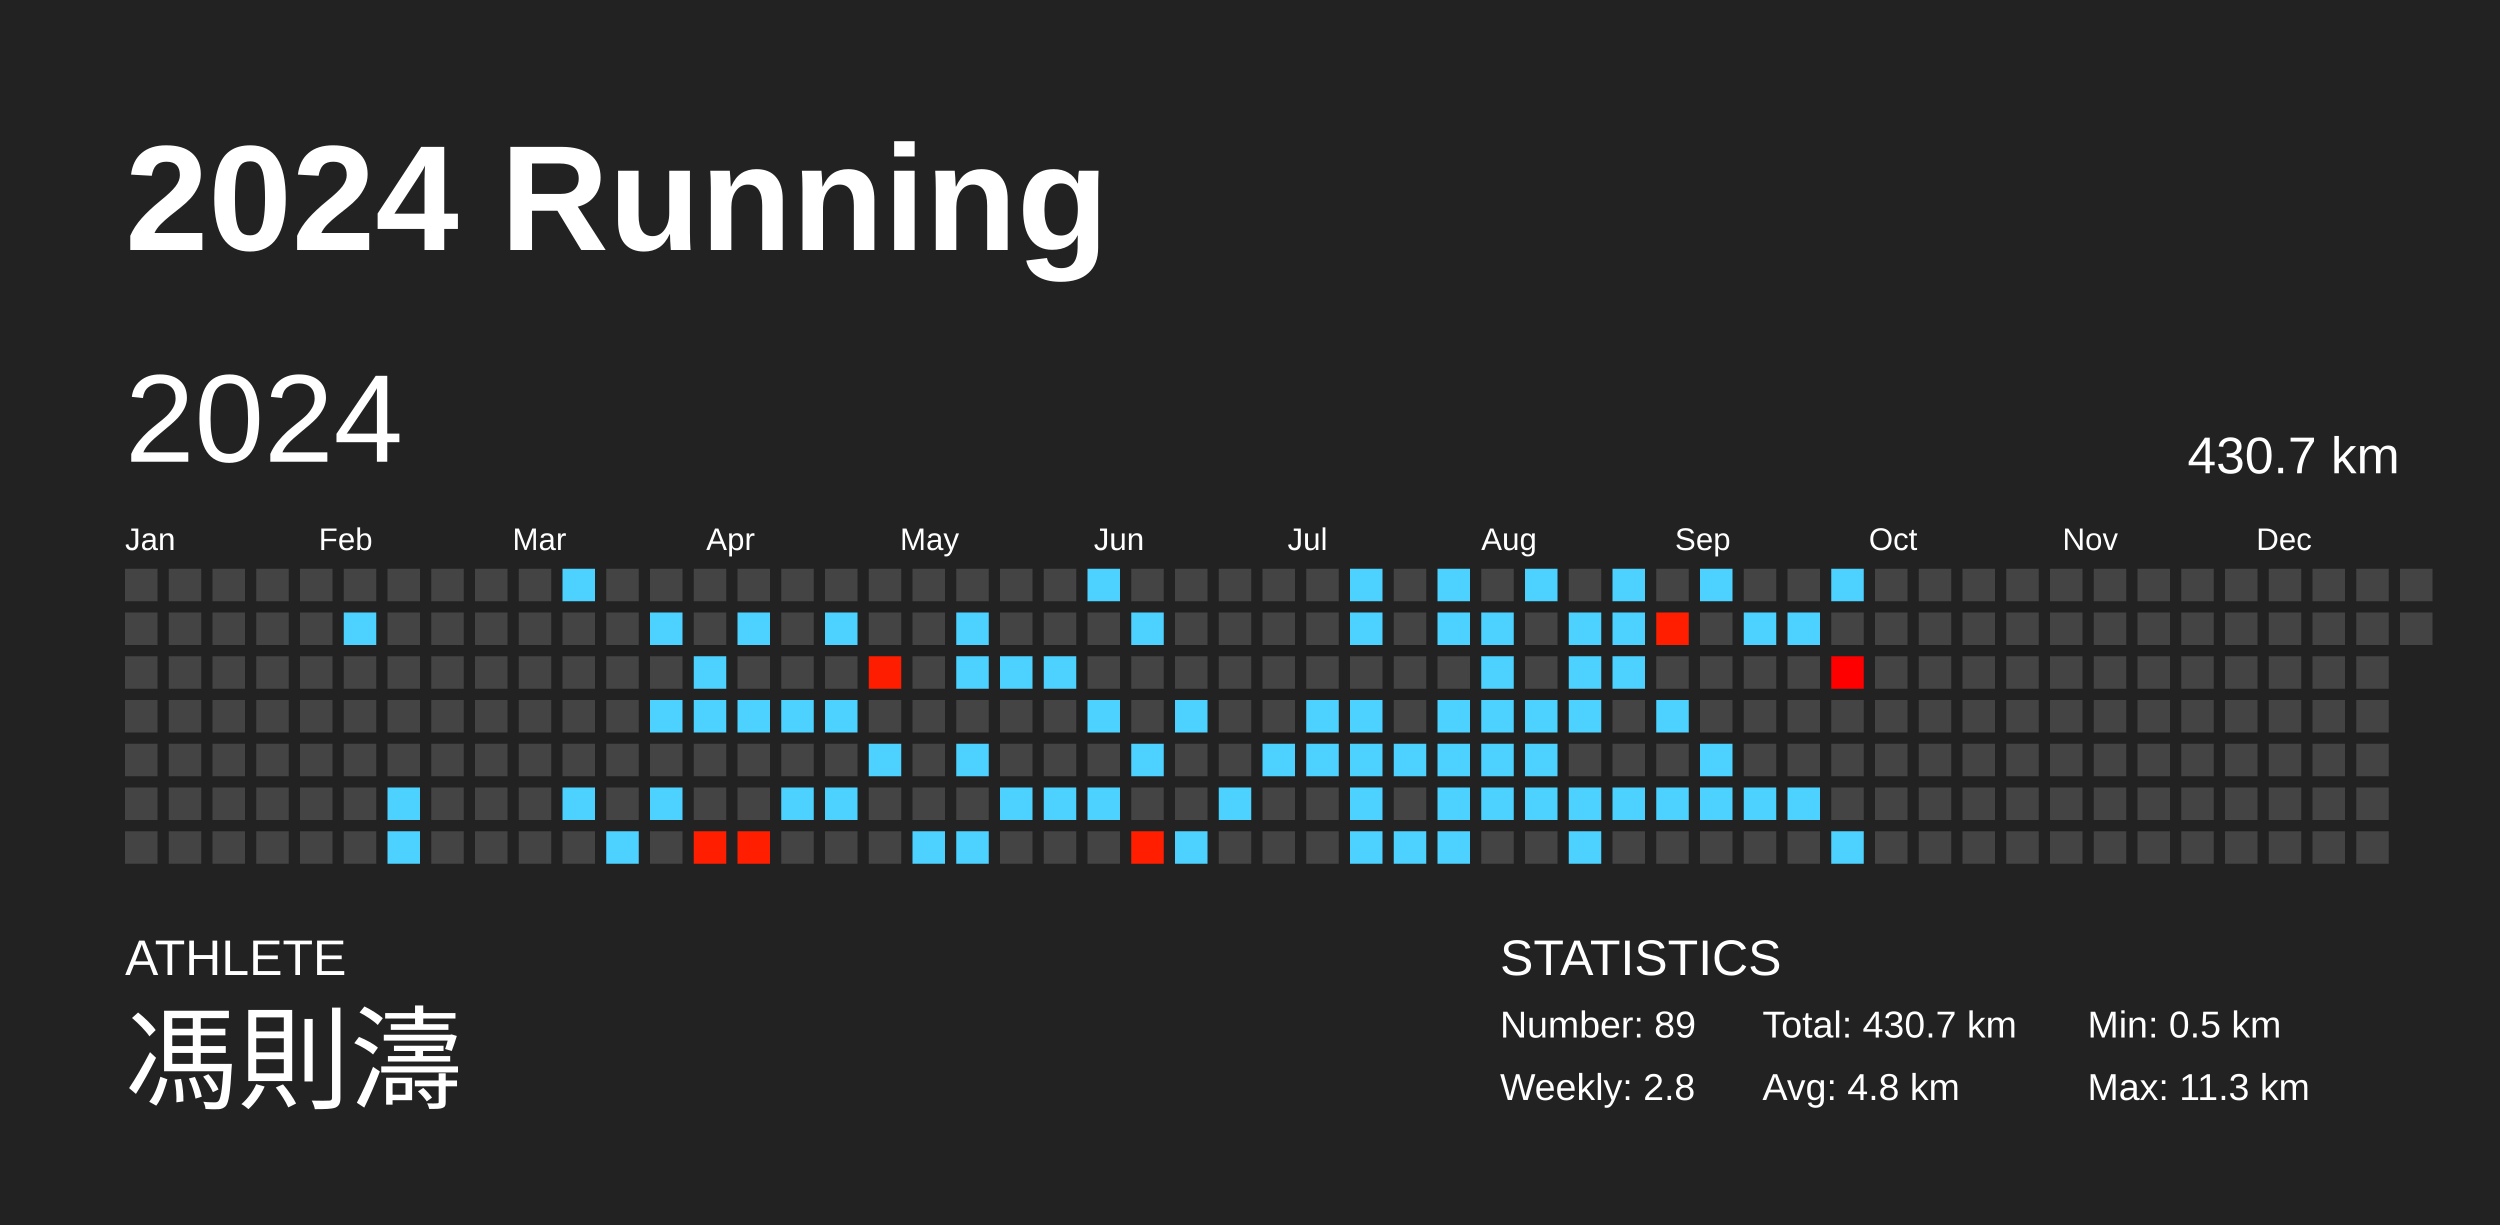
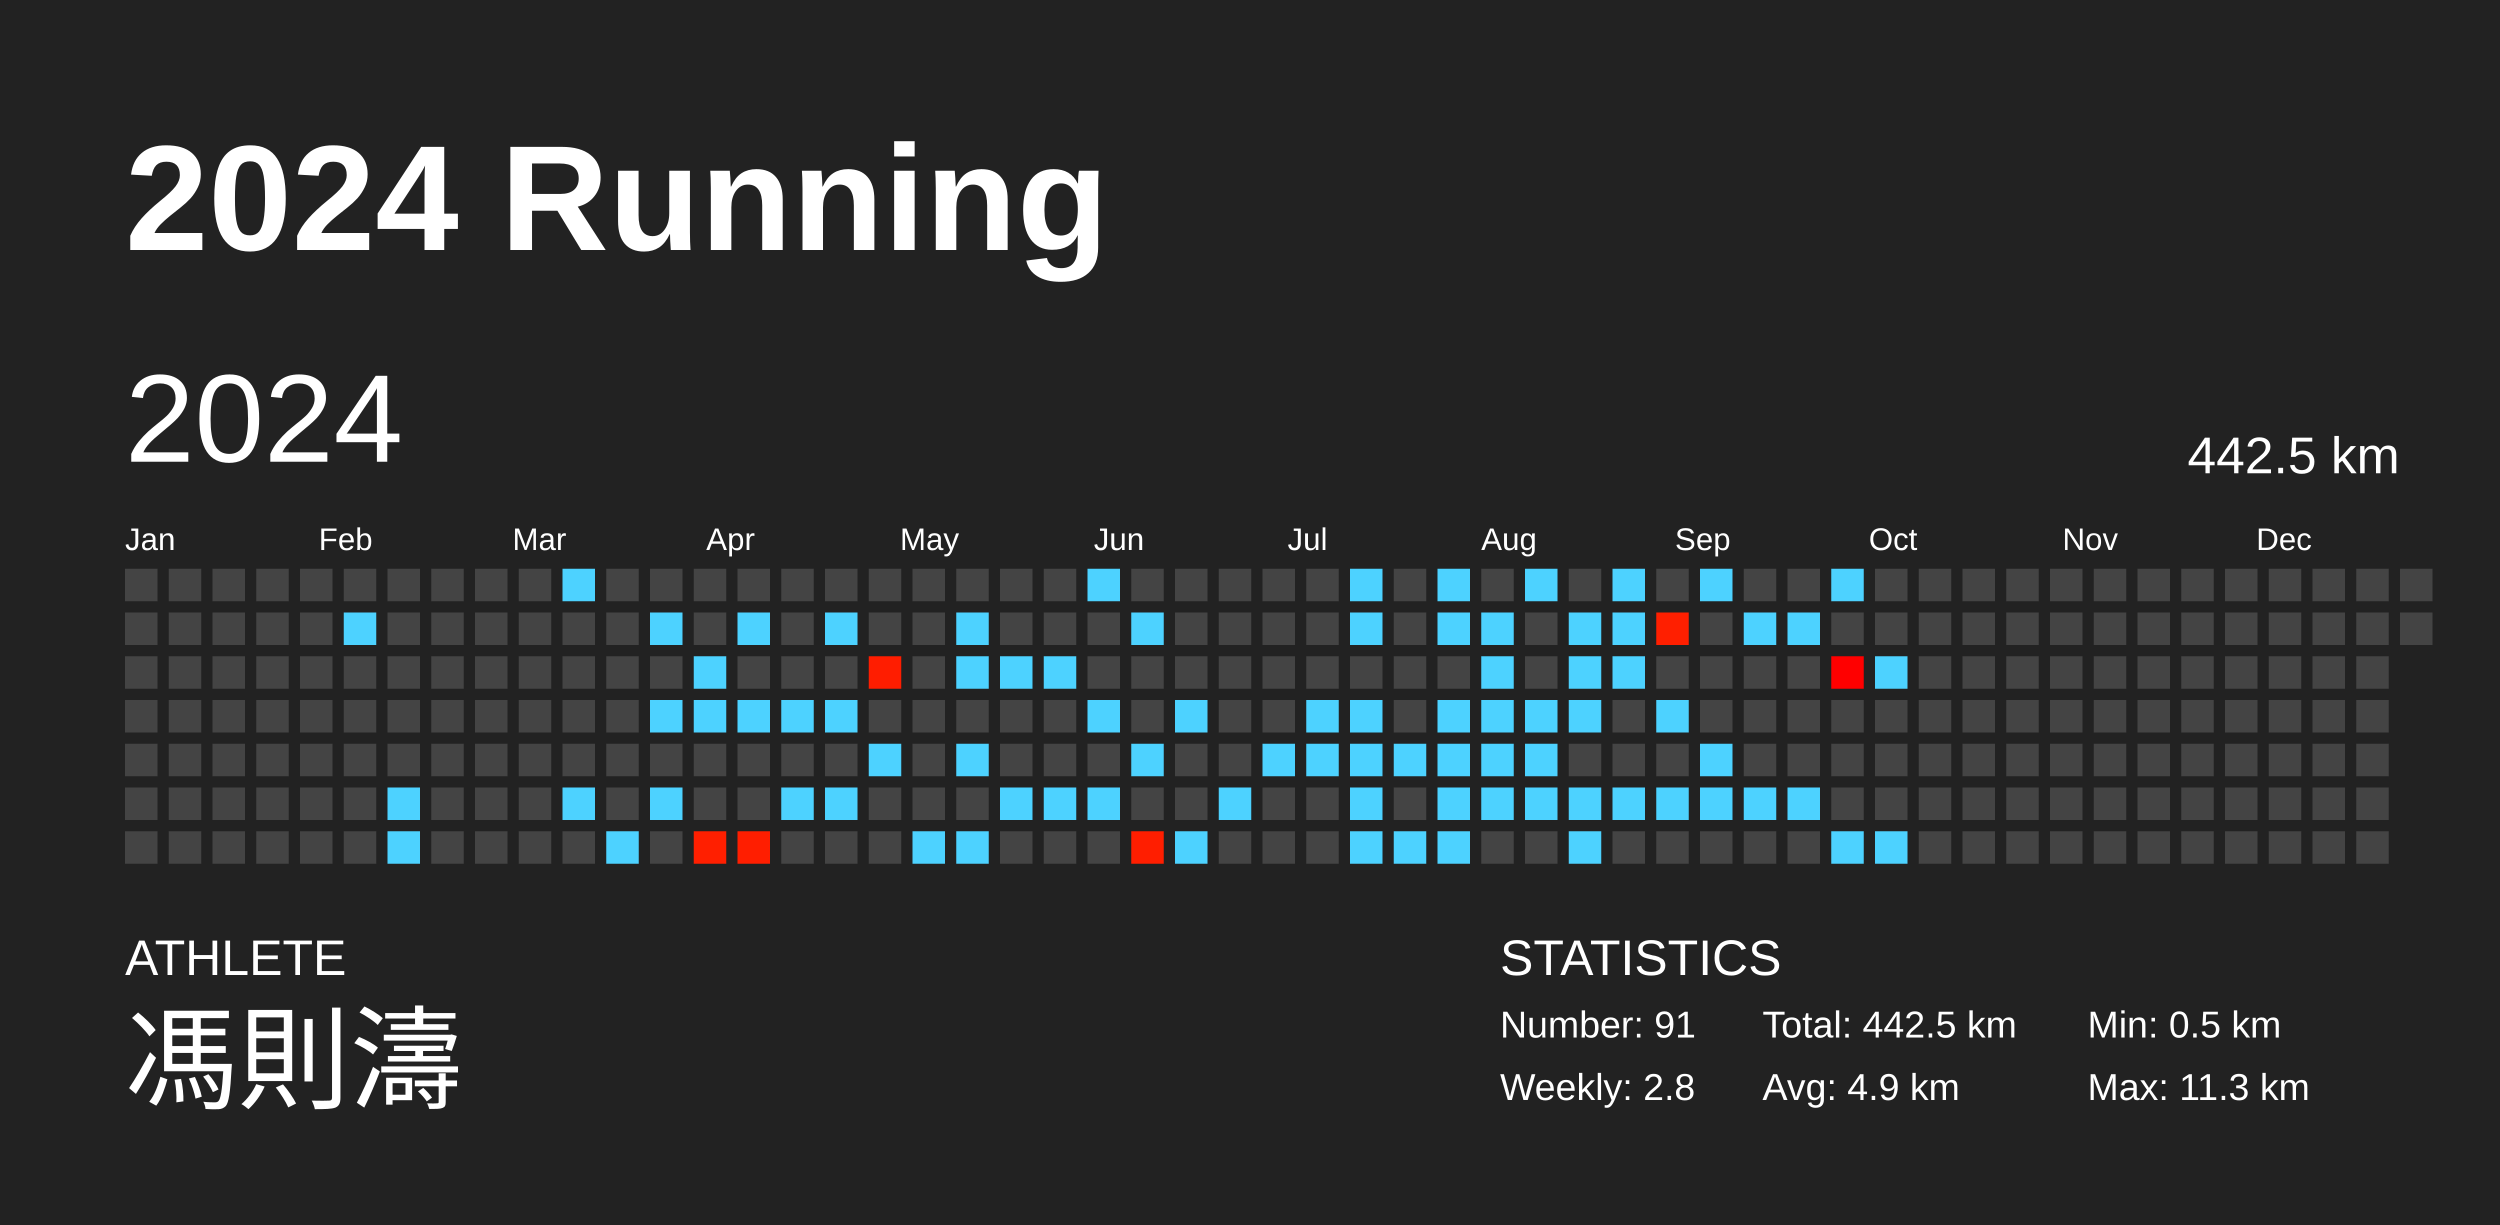
<svg xmlns="http://www.w3.org/2000/svg" baseProfile="full" height="98mm" version="1.1" viewBox="0,0,200,98" width="200mm">
  <defs />
  <rect fill="#222222" height="98" width="200" x="0" y="0" />
  <text fill="#FFFFFF" style="font-size:12px; font-family:Arial; font-weight:bold;" x="10" y="20">2024 Running</text>
  <text fill="#FFFFFF" style="font-size:4px; font-family:Arial" x="10" y="78">ATHLETE</text>
  <text fill="#FFFFFF" style="font-size:9px; font-family:Arial" x="10" y="88">馮則濤</text>
  <text fill="#FFFFFF" style="font-size:4px; font-family:Arial" x="120" y="78">STATISTICS</text>
-   <text fill="#FFFFFF" style="font-size:3px; font-family:Arial" x="120" y="83">Number: 89</text>
+   <text fill="#FFFFFF" style="font-size:3px; font-family:Arial" x="120" y="83">Number: 91</text>
  <text fill="#FFFFFF" style="font-size:3px; font-family:Arial" x="120" y="88">Weekly: 2.8</text>
-   <text fill="#FFFFFF" style="font-size:3px; font-family:Arial" x="141" y="83">Total: 430.7 km</text>
-   <text fill="#FFFFFF" style="font-size:3px; font-family:Arial" x="141" y="88">Avg: 4.8 km</text>
+   <text fill="#FFFFFF" style="font-size:3px; font-family:Arial" x="141" y="83">Total: 442.5 km</text>
+   <text fill="#FFFFFF" style="font-size:3px; font-family:Arial" x="141" y="88">Avg: 4.9 km</text>
  <text fill="#FFFFFF" style="font-size:3px; font-family:Arial" x="167" y="83">Min: 0.5 km</text>
  <text fill="#FFFFFF" style="font-size:3px; font-family:Arial" x="167" y="88">Max: 11.3 km</text>
  <text dominant-baseline="hanging" fill="#FFFFFF" style="font-size:10.0px; font-family:Arial;" x="10" y="30">2024</text>
-   <text dominant-baseline="hanging" fill="#FFFFFF" style="font-size:4.125px; font-family:Arial;" x="175" y="35">430.7 km</text>
+   <text dominant-baseline="hanging" fill="#FFFFFF" style="font-size:4.125px; font-family:Arial;" x="175" y="35">442.5 km</text>
  <text fill="#FFFFFF" style="font-size:2.5px; font-family:Arial" x="10.0" y="44">Jan</text>
  <text fill="#FFFFFF" style="font-size:2.5px; font-family:Arial" x="25.5" y="44">Feb</text>
  <text fill="#FFFFFF" style="font-size:2.5px; font-family:Arial" x="41.0" y="44">Mar</text>
  <text fill="#FFFFFF" style="font-size:2.5px; font-family:Arial" x="56.5" y="44">Apr</text>
  <text fill="#FFFFFF" style="font-size:2.5px; font-family:Arial" x="72.0" y="44">May</text>
  <text fill="#FFFFFF" style="font-size:2.5px; font-family:Arial" x="87.5" y="44">Jun</text>
  <text fill="#FFFFFF" style="font-size:2.5px; font-family:Arial" x="103.0" y="44">Jul</text>
  <text fill="#FFFFFF" style="font-size:2.5px; font-family:Arial" x="118.5" y="44">Aug</text>
  <text fill="#FFFFFF" style="font-size:2.5px; font-family:Arial" x="134.0" y="44">Sep</text>
  <text fill="#FFFFFF" style="font-size:2.5px; font-family:Arial" x="149.5" y="44">Oct</text>
  <text fill="#FFFFFF" style="font-size:2.5px; font-family:Arial" x="165.0" y="44">Nov</text>
  <text fill="#FFFFFF" style="font-size:2.5px; font-family:Arial" x="180.5" y="44">Dec</text>
  <rect fill="#444444" height="2.6" width="2.6" x="10.0" y="45.5" />
  <rect fill="#444444" height="2.6" width="2.6" x="10.0" y="49.0" />
  <rect fill="#444444" height="2.6" width="2.6" x="10.0" y="52.5" />
  <rect fill="#444444" height="2.6" width="2.6" x="10.0" y="56.0" />
  <rect fill="#444444" height="2.6" width="2.6" x="10.0" y="59.5" />
  <rect fill="#444444" height="2.6" width="2.6" x="10.0" y="63.0" />
  <rect fill="#444444" height="2.6" width="2.6" x="10.0" y="66.5" />
  <rect fill="#444444" height="2.6" width="2.6" x="13.5" y="45.5" />
  <rect fill="#444444" height="2.6" width="2.6" x="13.5" y="49.0" />
  <rect fill="#444444" height="2.6" width="2.6" x="13.5" y="52.5" />
  <rect fill="#444444" height="2.6" width="2.6" x="13.5" y="56.0" />
  <rect fill="#444444" height="2.6" width="2.6" x="13.5" y="59.5" />
  <rect fill="#444444" height="2.6" width="2.6" x="13.5" y="63.0" />
  <rect fill="#444444" height="2.6" width="2.6" x="13.5" y="66.5" />
  <rect fill="#444444" height="2.6" width="2.6" x="17.0" y="45.5" />
  <rect fill="#444444" height="2.6" width="2.6" x="17.0" y="49.0" />
  <rect fill="#444444" height="2.6" width="2.6" x="17.0" y="52.5" />
  <rect fill="#444444" height="2.6" width="2.6" x="17.0" y="56.0" />
  <rect fill="#444444" height="2.6" width="2.6" x="17.0" y="59.5" />
  <rect fill="#444444" height="2.6" width="2.6" x="17.0" y="63.0" />
  <rect fill="#444444" height="2.6" width="2.6" x="17.0" y="66.5" />
  <rect fill="#444444" height="2.6" width="2.6" x="20.5" y="45.5" />
  <rect fill="#444444" height="2.6" width="2.6" x="20.5" y="49.0" />
  <rect fill="#444444" height="2.6" width="2.6" x="20.5" y="52.5" />
  <rect fill="#444444" height="2.6" width="2.6" x="20.5" y="56.0" />
  <rect fill="#444444" height="2.6" width="2.6" x="20.5" y="59.5" />
  <rect fill="#444444" height="2.6" width="2.6" x="20.5" y="63.0" />
  <rect fill="#444444" height="2.6" width="2.6" x="20.5" y="66.5" />
  <rect fill="#444444" height="2.6" width="2.6" x="24.0" y="45.5" />
  <rect fill="#444444" height="2.6" width="2.6" x="24.0" y="49.0" />
  <rect fill="#444444" height="2.6" width="2.6" x="24.0" y="52.5" />
  <rect fill="#444444" height="2.6" width="2.6" x="24.0" y="56.0" />
  <rect fill="#444444" height="2.6" width="2.6" x="24.0" y="59.5" />
  <rect fill="#444444" height="2.6" width="2.6" x="24.0" y="63.0" />
  <rect fill="#444444" height="2.6" width="2.6" x="24.0" y="66.5" />
  <rect fill="#444444" height="2.6" width="2.6" x="27.5" y="45.5" />
  <rect fill="#4dd2ff" height="2.6" width="2.6" x="27.5" y="49.0" />
  <rect fill="#444444" height="2.6" width="2.6" x="27.5" y="52.5" />
  <rect fill="#444444" height="2.6" width="2.6" x="27.5" y="56.0" />
  <rect fill="#444444" height="2.6" width="2.6" x="27.5" y="59.5" />
  <rect fill="#444444" height="2.6" width="2.6" x="27.5" y="63.0" />
  <rect fill="#444444" height="2.6" width="2.6" x="27.5" y="66.5" />
  <rect fill="#444444" height="2.6" width="2.6" x="31.0" y="45.5" />
  <rect fill="#444444" height="2.6" width="2.6" x="31.0" y="49.0" />
  <rect fill="#444444" height="2.6" width="2.6" x="31.0" y="52.5" />
  <rect fill="#444444" height="2.6" width="2.6" x="31.0" y="56.0" />
  <rect fill="#444444" height="2.6" width="2.6" x="31.0" y="59.5" />
  <rect fill="#4dd2ff" height="2.6" width="2.6" x="31.0" y="63.0" />
  <rect fill="#4dd2ff" height="2.6" width="2.6" x="31.0" y="66.5" />
  <rect fill="#444444" height="2.6" width="2.6" x="34.5" y="45.5" />
  <rect fill="#444444" height="2.6" width="2.6" x="34.5" y="49.0" />
  <rect fill="#444444" height="2.6" width="2.6" x="34.5" y="52.5" />
  <rect fill="#444444" height="2.6" width="2.6" x="34.5" y="56.0" />
  <rect fill="#444444" height="2.6" width="2.6" x="34.5" y="59.5" />
  <rect fill="#444444" height="2.6" width="2.6" x="34.5" y="63.0" />
  <rect fill="#444444" height="2.6" width="2.6" x="34.5" y="66.5" />
  <rect fill="#444444" height="2.6" width="2.6" x="38.0" y="45.5" />
  <rect fill="#444444" height="2.6" width="2.6" x="38.0" y="49.0" />
  <rect fill="#444444" height="2.6" width="2.6" x="38.0" y="52.5" />
  <rect fill="#444444" height="2.6" width="2.6" x="38.0" y="56.0" />
  <rect fill="#444444" height="2.6" width="2.6" x="38.0" y="59.5" />
  <rect fill="#444444" height="2.6" width="2.6" x="38.0" y="63.0" />
  <rect fill="#444444" height="2.6" width="2.6" x="38.0" y="66.5" />
  <rect fill="#444444" height="2.6" width="2.6" x="41.5" y="45.5" />
  <rect fill="#444444" height="2.6" width="2.6" x="41.5" y="49.0" />
  <rect fill="#444444" height="2.6" width="2.6" x="41.5" y="52.5" />
  <rect fill="#444444" height="2.6" width="2.6" x="41.5" y="56.0" />
  <rect fill="#444444" height="2.6" width="2.6" x="41.5" y="59.5" />
  <rect fill="#444444" height="2.6" width="2.6" x="41.5" y="63.0" />
  <rect fill="#444444" height="2.6" width="2.6" x="41.5" y="66.5" />
  <rect fill="#4dd2ff" height="2.6" width="2.6" x="45.0" y="45.5" />
  <rect fill="#444444" height="2.6" width="2.6" x="45.0" y="49.0" />
  <rect fill="#444444" height="2.6" width="2.6" x="45.0" y="52.5" />
  <rect fill="#444444" height="2.6" width="2.6" x="45.0" y="56.0" />
  <rect fill="#444444" height="2.6" width="2.6" x="45.0" y="59.5" />
  <rect fill="#4dd2ff" height="2.6" width="2.6" x="45.0" y="63.0" />
  <rect fill="#444444" height="2.6" width="2.6" x="45.0" y="66.5" />
  <rect fill="#444444" height="2.6" width="2.6" x="48.5" y="45.5" />
  <rect fill="#444444" height="2.6" width="2.6" x="48.5" y="49.0" />
  <rect fill="#444444" height="2.6" width="2.6" x="48.5" y="52.5" />
  <rect fill="#444444" height="2.6" width="2.6" x="48.5" y="56.0" />
  <rect fill="#444444" height="2.6" width="2.6" x="48.5" y="59.5" />
  <rect fill="#444444" height="2.6" width="2.6" x="48.5" y="63.0" />
  <rect fill="#4dd2ff" height="2.6" width="2.6" x="48.5" y="66.5" />
  <rect fill="#444444" height="2.6" width="2.6" x="52.0" y="45.5" />
  <rect fill="#4dd2ff" height="2.6" width="2.6" x="52.0" y="49.0" />
  <rect fill="#444444" height="2.6" width="2.6" x="52.0" y="52.5" />
  <rect fill="#4dd2ff" height="2.6" width="2.6" x="52.0" y="56.0" />
  <rect fill="#444444" height="2.6" width="2.6" x="52.0" y="59.5" />
  <rect fill="#4dd2ff" height="2.6" width="2.6" x="52.0" y="63.0" />
  <rect fill="#444444" height="2.6" width="2.6" x="52.0" y="66.5" />
  <rect fill="#444444" height="2.6" width="2.6" x="55.5" y="45.5" />
  <rect fill="#444444" height="2.6" width="2.6" x="55.5" y="49.0" />
  <rect fill="#4dd2ff" height="2.6" width="2.6" x="55.5" y="52.5" />
  <rect fill="#4dd2ff" height="2.6" width="2.6" x="55.5" y="56.0" />
  <rect fill="#444444" height="2.6" width="2.6" x="55.5" y="59.5" />
  <rect fill="#444444" height="2.6" width="2.6" x="55.5" y="63.0" />
  <rect fill="#ff1f00" height="2.6" width="2.6" x="55.5" y="66.5" />
  <rect fill="#444444" height="2.6" width="2.6" x="59.0" y="45.5" />
  <rect fill="#4dd2ff" height="2.6" width="2.6" x="59.0" y="49.0" />
  <rect fill="#444444" height="2.6" width="2.6" x="59.0" y="52.5" />
  <rect fill="#4dd2ff" height="2.6" width="2.6" x="59.0" y="56.0" />
  <rect fill="#444444" height="2.6" width="2.6" x="59.0" y="59.5" />
  <rect fill="#444444" height="2.6" width="2.6" x="59.0" y="63.0" />
  <rect fill="#ff1e00" height="2.6" width="2.6" x="59.0" y="66.5" />
  <rect fill="#444444" height="2.6" width="2.6" x="62.5" y="45.5" />
  <rect fill="#444444" height="2.6" width="2.6" x="62.5" y="49.0" />
  <rect fill="#444444" height="2.6" width="2.6" x="62.5" y="52.5" />
  <rect fill="#4dd2ff" height="2.6" width="2.6" x="62.5" y="56.0" />
  <rect fill="#444444" height="2.6" width="2.6" x="62.5" y="59.5" />
  <rect fill="#4dd2ff" height="2.6" width="2.6" x="62.5" y="63.0" />
  <rect fill="#444444" height="2.6" width="2.6" x="62.5" y="66.5" />
  <rect fill="#444444" height="2.6" width="2.6" x="66.0" y="45.5" />
  <rect fill="#4dd2ff" height="2.6" width="2.6" x="66.0" y="49.0" />
  <rect fill="#444444" height="2.6" width="2.6" x="66.0" y="52.5" />
  <rect fill="#4dd2ff" height="2.6" width="2.6" x="66.0" y="56.0" />
  <rect fill="#444444" height="2.6" width="2.6" x="66.0" y="59.5" />
  <rect fill="#4dd2ff" height="2.6" width="2.6" x="66.0" y="63.0" />
  <rect fill="#444444" height="2.6" width="2.6" x="66.0" y="66.5" />
  <rect fill="#444444" height="2.6" width="2.6" x="69.5" y="45.5" />
  <rect fill="#444444" height="2.6" width="2.6" x="69.5" y="49.0" />
  <rect fill="#ff1d00" height="2.6" width="2.6" x="69.5" y="52.5" />
  <rect fill="#444444" height="2.6" width="2.6" x="69.5" y="56.0" />
  <rect fill="#4dd2ff" height="2.6" width="2.6" x="69.5" y="59.5" />
  <rect fill="#444444" height="2.6" width="2.6" x="69.5" y="63.0" />
  <rect fill="#444444" height="2.6" width="2.6" x="69.5" y="66.5" />
  <rect fill="#444444" height="2.6" width="2.6" x="73.0" y="45.5" />
  <rect fill="#444444" height="2.6" width="2.6" x="73.0" y="49.0" />
  <rect fill="#444444" height="2.6" width="2.6" x="73.0" y="52.5" />
  <rect fill="#444444" height="2.6" width="2.6" x="73.0" y="56.0" />
  <rect fill="#444444" height="2.6" width="2.6" x="73.0" y="59.5" />
  <rect fill="#444444" height="2.6" width="2.6" x="73.0" y="63.0" />
  <rect fill="#4dd2ff" height="2.6" width="2.6" x="73.0" y="66.5" />
  <rect fill="#444444" height="2.6" width="2.6" x="76.5" y="45.5" />
  <rect fill="#4dd2ff" height="2.6" width="2.6" x="76.5" y="49.0" />
  <rect fill="#4dd2ff" height="2.6" width="2.6" x="76.5" y="52.5" />
  <rect fill="#444444" height="2.6" width="2.6" x="76.5" y="56.0" />
  <rect fill="#4dd2ff" height="2.6" width="2.6" x="76.5" y="59.5" />
  <rect fill="#444444" height="2.6" width="2.6" x="76.5" y="63.0" />
  <rect fill="#4dd2ff" height="2.6" width="2.6" x="76.5" y="66.5" />
  <rect fill="#444444" height="2.6" width="2.6" x="80.0" y="45.5" />
  <rect fill="#444444" height="2.6" width="2.6" x="80.0" y="49.0" />
  <rect fill="#4dd2ff" height="2.6" width="2.6" x="80.0" y="52.5" />
  <rect fill="#444444" height="2.6" width="2.6" x="80.0" y="56.0" />
  <rect fill="#444444" height="2.6" width="2.6" x="80.0" y="59.5" />
  <rect fill="#4dd2ff" height="2.6" width="2.6" x="80.0" y="63.0" />
  <rect fill="#444444" height="2.6" width="2.6" x="80.0" y="66.5" />
  <rect fill="#444444" height="2.6" width="2.6" x="83.5" y="45.5" />
  <rect fill="#444444" height="2.6" width="2.6" x="83.5" y="49.0" />
  <rect fill="#4dd2ff" height="2.6" width="2.6" x="83.5" y="52.5" />
  <rect fill="#444444" height="2.6" width="2.6" x="83.5" y="56.0" />
  <rect fill="#444444" height="2.6" width="2.6" x="83.5" y="59.5" />
  <rect fill="#4dd2ff" height="2.6" width="2.6" x="83.5" y="63.0" />
  <rect fill="#444444" height="2.6" width="2.6" x="83.5" y="66.5" />
  <rect fill="#4dd2ff" height="2.6" width="2.6" x="87.0" y="45.5" />
  <rect fill="#444444" height="2.6" width="2.6" x="87.0" y="49.0" />
  <rect fill="#444444" height="2.6" width="2.6" x="87.0" y="52.5" />
  <rect fill="#4dd2ff" height="2.6" width="2.6" x="87.0" y="56.0" />
  <rect fill="#444444" height="2.6" width="2.6" x="87.0" y="59.5" />
  <rect fill="#4dd2ff" height="2.6" width="2.6" x="87.0" y="63.0" />
  <rect fill="#444444" height="2.6" width="2.6" x="87.0" y="66.5" />
  <rect fill="#444444" height="2.6" width="2.6" x="90.5" y="45.5" />
  <rect fill="#4dd2ff" height="2.6" width="2.6" x="90.5" y="49.0" />
  <rect fill="#444444" height="2.6" width="2.6" x="90.5" y="52.5" />
  <rect fill="#444444" height="2.6" width="2.6" x="90.5" y="56.0" />
  <rect fill="#4dd2ff" height="2.6" width="2.6" x="90.5" y="59.5" />
  <rect fill="#444444" height="2.6" width="2.6" x="90.5" y="63.0" />
  <rect fill="#ff1e00" height="2.6" width="2.6" x="90.5" y="66.5" />
  <rect fill="#444444" height="2.6" width="2.6" x="94.0" y="45.5" />
  <rect fill="#444444" height="2.6" width="2.6" x="94.0" y="49.0" />
  <rect fill="#444444" height="2.6" width="2.6" x="94.0" y="52.5" />
  <rect fill="#4dd2ff" height="2.6" width="2.6" x="94.0" y="56.0" />
  <rect fill="#444444" height="2.6" width="2.6" x="94.0" y="59.5" />
  <rect fill="#444444" height="2.6" width="2.6" x="94.0" y="63.0" />
  <rect fill="#4dd2ff" height="2.6" width="2.6" x="94.0" y="66.5" />
  <rect fill="#444444" height="2.6" width="2.6" x="97.5" y="45.5" />
  <rect fill="#444444" height="2.6" width="2.6" x="97.5" y="49.0" />
  <rect fill="#444444" height="2.6" width="2.6" x="97.5" y="52.5" />
  <rect fill="#444444" height="2.6" width="2.6" x="97.5" y="56.0" />
  <rect fill="#444444" height="2.6" width="2.6" x="97.5" y="59.5" />
  <rect fill="#4dd2ff" height="2.6" width="2.6" x="97.5" y="63.0" />
  <rect fill="#444444" height="2.6" width="2.6" x="97.5" y="66.5" />
  <rect fill="#444444" height="2.6" width="2.6" x="101.0" y="45.5" />
  <rect fill="#444444" height="2.6" width="2.6" x="101.0" y="49.0" />
  <rect fill="#444444" height="2.6" width="2.6" x="101.0" y="52.5" />
  <rect fill="#444444" height="2.6" width="2.6" x="101.0" y="56.0" />
  <rect fill="#4dd2ff" height="2.6" width="2.6" x="101.0" y="59.5" />
  <rect fill="#444444" height="2.6" width="2.6" x="101.0" y="63.0" />
  <rect fill="#444444" height="2.6" width="2.6" x="101.0" y="66.5" />
  <rect fill="#444444" height="2.6" width="2.6" x="104.5" y="45.5" />
  <rect fill="#444444" height="2.6" width="2.6" x="104.5" y="49.0" />
  <rect fill="#444444" height="2.6" width="2.6" x="104.5" y="52.5" />
  <rect fill="#4dd2ff" height="2.6" width="2.6" x="104.5" y="56.0" />
  <rect fill="#4dd2ff" height="2.6" width="2.6" x="104.5" y="59.5" />
  <rect fill="#444444" height="2.6" width="2.6" x="104.5" y="63.0" />
  <rect fill="#444444" height="2.6" width="2.6" x="104.5" y="66.5" />
  <rect fill="#4dd2ff" height="2.6" width="2.6" x="108.0" y="45.5" />
  <rect fill="#4dd2ff" height="2.6" width="2.6" x="108.0" y="49.0" />
  <rect fill="#444444" height="2.6" width="2.6" x="108.0" y="52.5" />
  <rect fill="#4dd2ff" height="2.6" width="2.6" x="108.0" y="56.0" />
  <rect fill="#4dd2ff" height="2.6" width="2.6" x="108.0" y="59.5" />
  <rect fill="#4dd2ff" height="2.6" width="2.6" x="108.0" y="63.0" />
  <rect fill="#4dd2ff" height="2.6" width="2.6" x="108.0" y="66.5" />
  <rect fill="#444444" height="2.6" width="2.6" x="111.5" y="45.5" />
  <rect fill="#444444" height="2.6" width="2.6" x="111.5" y="49.0" />
  <rect fill="#444444" height="2.6" width="2.6" x="111.5" y="52.5" />
  <rect fill="#444444" height="2.6" width="2.6" x="111.5" y="56.0" />
  <rect fill="#4dd2ff" height="2.6" width="2.6" x="111.5" y="59.5" />
  <rect fill="#444444" height="2.6" width="2.6" x="111.5" y="63.0" />
  <rect fill="#4dd2ff" height="2.6" width="2.6" x="111.5" y="66.5" />
  <rect fill="#4dd2ff" height="2.6" width="2.6" x="115.0" y="45.5" />
  <rect fill="#4dd2ff" height="2.6" width="2.6" x="115.0" y="49.0" />
  <rect fill="#444444" height="2.6" width="2.6" x="115.0" y="52.5" />
  <rect fill="#4dd2ff" height="2.6" width="2.6" x="115.0" y="56.0" />
  <rect fill="#4dd2ff" height="2.6" width="2.6" x="115.0" y="59.5" />
  <rect fill="#4dd2ff" height="2.6" width="2.6" x="115.0" y="63.0" />
  <rect fill="#4dd2ff" height="2.6" width="2.6" x="115.0" y="66.5" />
  <rect fill="#444444" height="2.6" width="2.6" x="118.5" y="45.5" />
  <rect fill="#4dd2ff" height="2.6" width="2.6" x="118.5" y="49.0" />
  <rect fill="#4dd2ff" height="2.6" width="2.6" x="118.5" y="52.5" />
  <rect fill="#4dd2ff" height="2.6" width="2.6" x="118.5" y="56.0" />
  <rect fill="#4dd2ff" height="2.6" width="2.6" x="118.5" y="59.5" />
  <rect fill="#4dd2ff" height="2.6" width="2.6" x="118.5" y="63.0" />
  <rect fill="#444444" height="2.6" width="2.6" x="118.5" y="66.5" />
  <rect fill="#4dd2ff" height="2.6" width="2.6" x="122.0" y="45.5" />
  <rect fill="#444444" height="2.6" width="2.6" x="122.0" y="49.0" />
  <rect fill="#444444" height="2.6" width="2.6" x="122.0" y="52.5" />
  <rect fill="#4dd2ff" height="2.6" width="2.6" x="122.0" y="56.0" />
  <rect fill="#4dd2ff" height="2.6" width="2.6" x="122.0" y="59.5" />
  <rect fill="#4dd2ff" height="2.6" width="2.6" x="122.0" y="63.0" />
  <rect fill="#444444" height="2.6" width="2.6" x="122.0" y="66.5" />
  <rect fill="#444444" height="2.6" width="2.6" x="125.5" y="45.5" />
  <rect fill="#4dd2ff" height="2.6" width="2.6" x="125.5" y="49.0" />
  <rect fill="#4dd2ff" height="2.6" width="2.6" x="125.5" y="52.5" />
  <rect fill="#4dd2ff" height="2.6" width="2.6" x="125.5" y="56.0" />
  <rect fill="#444444" height="2.6" width="2.6" x="125.5" y="59.5" />
  <rect fill="#4dd2ff" height="2.6" width="2.6" x="125.5" y="63.0" />
  <rect fill="#4dd2ff" height="2.6" width="2.6" x="125.5" y="66.5" />
  <rect fill="#4dd2ff" height="2.6" width="2.6" x="129.0" y="45.5" />
  <rect fill="#4dd2ff" height="2.6" width="2.6" x="129.0" y="49.0" />
  <rect fill="#4dd2ff" height="2.6" width="2.6" x="129.0" y="52.5" />
  <rect fill="#444444" height="2.6" width="2.6" x="129.0" y="56.0" />
  <rect fill="#444444" height="2.6" width="2.6" x="129.0" y="59.5" />
  <rect fill="#4dd2ff" height="2.6" width="2.6" x="129.0" y="63.0" />
  <rect fill="#444444" height="2.6" width="2.6" x="129.0" y="66.5" />
  <rect fill="#444444" height="2.6" width="2.6" x="132.5" y="45.5" />
  <rect fill="#ff1f00" height="2.6" width="2.6" x="132.5" y="49.0" />
  <rect fill="#444444" height="2.6" width="2.6" x="132.5" y="52.5" />
  <rect fill="#4dd2ff" height="2.6" width="2.6" x="132.5" y="56.0" />
  <rect fill="#444444" height="2.6" width="2.6" x="132.5" y="59.5" />
  <rect fill="#4dd2ff" height="2.6" width="2.6" x="132.5" y="63.0" />
  <rect fill="#444444" height="2.6" width="2.6" x="132.5" y="66.5" />
  <rect fill="#4dd2ff" height="2.6" width="2.6" x="136.0" y="45.5" />
  <rect fill="#444444" height="2.6" width="2.6" x="136.0" y="49.0" />
  <rect fill="#444444" height="2.6" width="2.6" x="136.0" y="52.5" />
  <rect fill="#444444" height="2.6" width="2.6" x="136.0" y="56.0" />
  <rect fill="#4dd2ff" height="2.6" width="2.6" x="136.0" y="59.5" />
  <rect fill="#4dd2ff" height="2.6" width="2.6" x="136.0" y="63.0" />
  <rect fill="#444444" height="2.6" width="2.6" x="136.0" y="66.5" />
  <rect fill="#444444" height="2.6" width="2.6" x="139.5" y="45.5" />
  <rect fill="#4dd2ff" height="2.6" width="2.6" x="139.5" y="49.0" />
  <rect fill="#444444" height="2.6" width="2.6" x="139.5" y="52.5" />
  <rect fill="#444444" height="2.6" width="2.6" x="139.5" y="56.0" />
  <rect fill="#444444" height="2.6" width="2.6" x="139.5" y="59.5" />
  <rect fill="#4dd2ff" height="2.6" width="2.6" x="139.5" y="63.0" />
  <rect fill="#444444" height="2.6" width="2.6" x="139.5" y="66.5" />
  <rect fill="#444444" height="2.6" width="2.6" x="143.0" y="45.5" />
  <rect fill="#4dd2ff" height="2.6" width="2.6" x="143.0" y="49.0" />
  <rect fill="#444444" height="2.6" width="2.6" x="143.0" y="52.5" />
  <rect fill="#444444" height="2.6" width="2.6" x="143.0" y="56.0" />
  <rect fill="#444444" height="2.6" width="2.6" x="143.0" y="59.5" />
  <rect fill="#4dd2ff" height="2.6" width="2.6" x="143.0" y="63.0" />
  <rect fill="#444444" height="2.6" width="2.6" x="143.0" y="66.5" />
  <rect fill="#4dd2ff" height="2.6" width="2.6" x="146.5" y="45.5" />
  <rect fill="#444444" height="2.6" width="2.6" x="146.5" y="49.0" />
  <rect fill="#ff0000" height="2.6" width="2.6" x="146.5" y="52.5" />
  <rect fill="#444444" height="2.6" width="2.6" x="146.5" y="56.0" />
  <rect fill="#444444" height="2.6" width="2.6" x="146.5" y="59.5" />
  <rect fill="#444444" height="2.6" width="2.6" x="146.5" y="63.0" />
  <rect fill="#4dd2ff" height="2.6" width="2.6" x="146.5" y="66.5" />
  <rect fill="#444444" height="2.6" width="2.6" x="150.0" y="45.5" />
  <rect fill="#444444" height="2.6" width="2.6" x="150.0" y="49.0" />
-   <rect fill="#444444" height="2.6" width="2.6" x="150.0" y="52.5" />
+   <rect fill="#4dd2ff" height="2.6" width="2.6" x="150.0" y="52.5" />
  <rect fill="#444444" height="2.6" width="2.6" x="150.0" y="56.0" />
  <rect fill="#444444" height="2.6" width="2.6" x="150.0" y="59.5" />
  <rect fill="#444444" height="2.6" width="2.6" x="150.0" y="63.0" />
-   <rect fill="#444444" height="2.6" width="2.6" x="150.0" y="66.5" />
+   <rect fill="#4dd2ff" height="2.6" width="2.6" x="150.0" y="66.5" />
  <rect fill="#444444" height="2.6" width="2.6" x="153.5" y="45.5" />
  <rect fill="#444444" height="2.6" width="2.6" x="153.5" y="49.0" />
  <rect fill="#444444" height="2.6" width="2.6" x="153.5" y="52.5" />
  <rect fill="#444444" height="2.6" width="2.6" x="153.5" y="56.0" />
  <rect fill="#444444" height="2.6" width="2.6" x="153.5" y="59.5" />
  <rect fill="#444444" height="2.6" width="2.6" x="153.5" y="63.0" />
  <rect fill="#444444" height="2.6" width="2.6" x="153.5" y="66.5" />
  <rect fill="#444444" height="2.6" width="2.6" x="157.0" y="45.5" />
  <rect fill="#444444" height="2.6" width="2.6" x="157.0" y="49.0" />
  <rect fill="#444444" height="2.6" width="2.6" x="157.0" y="52.5" />
  <rect fill="#444444" height="2.6" width="2.6" x="157.0" y="56.0" />
  <rect fill="#444444" height="2.6" width="2.6" x="157.0" y="59.5" />
  <rect fill="#444444" height="2.6" width="2.6" x="157.0" y="63.0" />
  <rect fill="#444444" height="2.6" width="2.6" x="157.0" y="66.5" />
  <rect fill="#444444" height="2.6" width="2.6" x="160.5" y="45.5" />
  <rect fill="#444444" height="2.6" width="2.6" x="160.5" y="49.0" />
  <rect fill="#444444" height="2.6" width="2.6" x="160.5" y="52.5" />
  <rect fill="#444444" height="2.6" width="2.6" x="160.5" y="56.0" />
  <rect fill="#444444" height="2.6" width="2.6" x="160.5" y="59.5" />
  <rect fill="#444444" height="2.6" width="2.6" x="160.5" y="63.0" />
  <rect fill="#444444" height="2.6" width="2.6" x="160.5" y="66.5" />
  <rect fill="#444444" height="2.6" width="2.6" x="164.0" y="45.5" />
  <rect fill="#444444" height="2.6" width="2.6" x="164.0" y="49.0" />
  <rect fill="#444444" height="2.6" width="2.6" x="164.0" y="52.5" />
  <rect fill="#444444" height="2.6" width="2.6" x="164.0" y="56.0" />
  <rect fill="#444444" height="2.6" width="2.6" x="164.0" y="59.5" />
  <rect fill="#444444" height="2.6" width="2.6" x="164.0" y="63.0" />
  <rect fill="#444444" height="2.6" width="2.6" x="164.0" y="66.5" />
  <rect fill="#444444" height="2.6" width="2.6" x="167.5" y="45.5" />
  <rect fill="#444444" height="2.6" width="2.6" x="167.5" y="49.0" />
  <rect fill="#444444" height="2.6" width="2.6" x="167.5" y="52.5" />
  <rect fill="#444444" height="2.6" width="2.6" x="167.5" y="56.0" />
  <rect fill="#444444" height="2.6" width="2.6" x="167.5" y="59.5" />
  <rect fill="#444444" height="2.6" width="2.6" x="167.5" y="63.0" />
  <rect fill="#444444" height="2.6" width="2.6" x="167.5" y="66.5" />
  <rect fill="#444444" height="2.6" width="2.6" x="171.0" y="45.5" />
  <rect fill="#444444" height="2.6" width="2.6" x="171.0" y="49.0" />
  <rect fill="#444444" height="2.6" width="2.6" x="171.0" y="52.5" />
  <rect fill="#444444" height="2.6" width="2.6" x="171.0" y="56.0" />
  <rect fill="#444444" height="2.6" width="2.6" x="171.0" y="59.5" />
  <rect fill="#444444" height="2.6" width="2.6" x="171.0" y="63.0" />
  <rect fill="#444444" height="2.6" width="2.6" x="171.0" y="66.5" />
  <rect fill="#444444" height="2.6" width="2.6" x="174.5" y="45.5" />
  <rect fill="#444444" height="2.6" width="2.6" x="174.5" y="49.0" />
  <rect fill="#444444" height="2.6" width="2.6" x="174.5" y="52.5" />
  <rect fill="#444444" height="2.6" width="2.6" x="174.5" y="56.0" />
  <rect fill="#444444" height="2.6" width="2.6" x="174.5" y="59.5" />
  <rect fill="#444444" height="2.6" width="2.6" x="174.5" y="63.0" />
  <rect fill="#444444" height="2.6" width="2.6" x="174.5" y="66.5" />
  <rect fill="#444444" height="2.6" width="2.6" x="178.0" y="45.5" />
  <rect fill="#444444" height="2.6" width="2.6" x="178.0" y="49.0" />
  <rect fill="#444444" height="2.6" width="2.6" x="178.0" y="52.5" />
  <rect fill="#444444" height="2.6" width="2.6" x="178.0" y="56.0" />
  <rect fill="#444444" height="2.6" width="2.6" x="178.0" y="59.5" />
  <rect fill="#444444" height="2.6" width="2.6" x="178.0" y="63.0" />
  <rect fill="#444444" height="2.6" width="2.6" x="178.0" y="66.5" />
  <rect fill="#444444" height="2.6" width="2.6" x="181.5" y="45.5" />
  <rect fill="#444444" height="2.6" width="2.6" x="181.5" y="49.0" />
  <rect fill="#444444" height="2.6" width="2.6" x="181.5" y="52.5" />
  <rect fill="#444444" height="2.6" width="2.6" x="181.5" y="56.0" />
  <rect fill="#444444" height="2.6" width="2.6" x="181.5" y="59.5" />
  <rect fill="#444444" height="2.6" width="2.6" x="181.5" y="63.0" />
  <rect fill="#444444" height="2.6" width="2.6" x="181.5" y="66.5" />
  <rect fill="#444444" height="2.6" width="2.6" x="185.0" y="45.5" />
  <rect fill="#444444" height="2.6" width="2.6" x="185.0" y="49.0" />
  <rect fill="#444444" height="2.6" width="2.6" x="185.0" y="52.5" />
  <rect fill="#444444" height="2.6" width="2.6" x="185.0" y="56.0" />
  <rect fill="#444444" height="2.6" width="2.6" x="185.0" y="59.5" />
  <rect fill="#444444" height="2.6" width="2.6" x="185.0" y="63.0" />
  <rect fill="#444444" height="2.6" width="2.6" x="185.0" y="66.5" />
  <rect fill="#444444" height="2.6" width="2.6" x="188.5" y="45.5" />
  <rect fill="#444444" height="2.6" width="2.6" x="188.5" y="49.0" />
  <rect fill="#444444" height="2.6" width="2.6" x="188.5" y="52.5" />
  <rect fill="#444444" height="2.6" width="2.6" x="188.5" y="56.0" />
  <rect fill="#444444" height="2.6" width="2.6" x="188.5" y="59.5" />
  <rect fill="#444444" height="2.6" width="2.6" x="188.5" y="63.0" />
  <rect fill="#444444" height="2.6" width="2.6" x="188.5" y="66.5" />
  <rect fill="#444444" height="2.6" width="2.6" x="192.0" y="45.5" />
  <rect fill="#444444" height="2.6" width="2.6" x="192.0" y="49.0" />
</svg>
